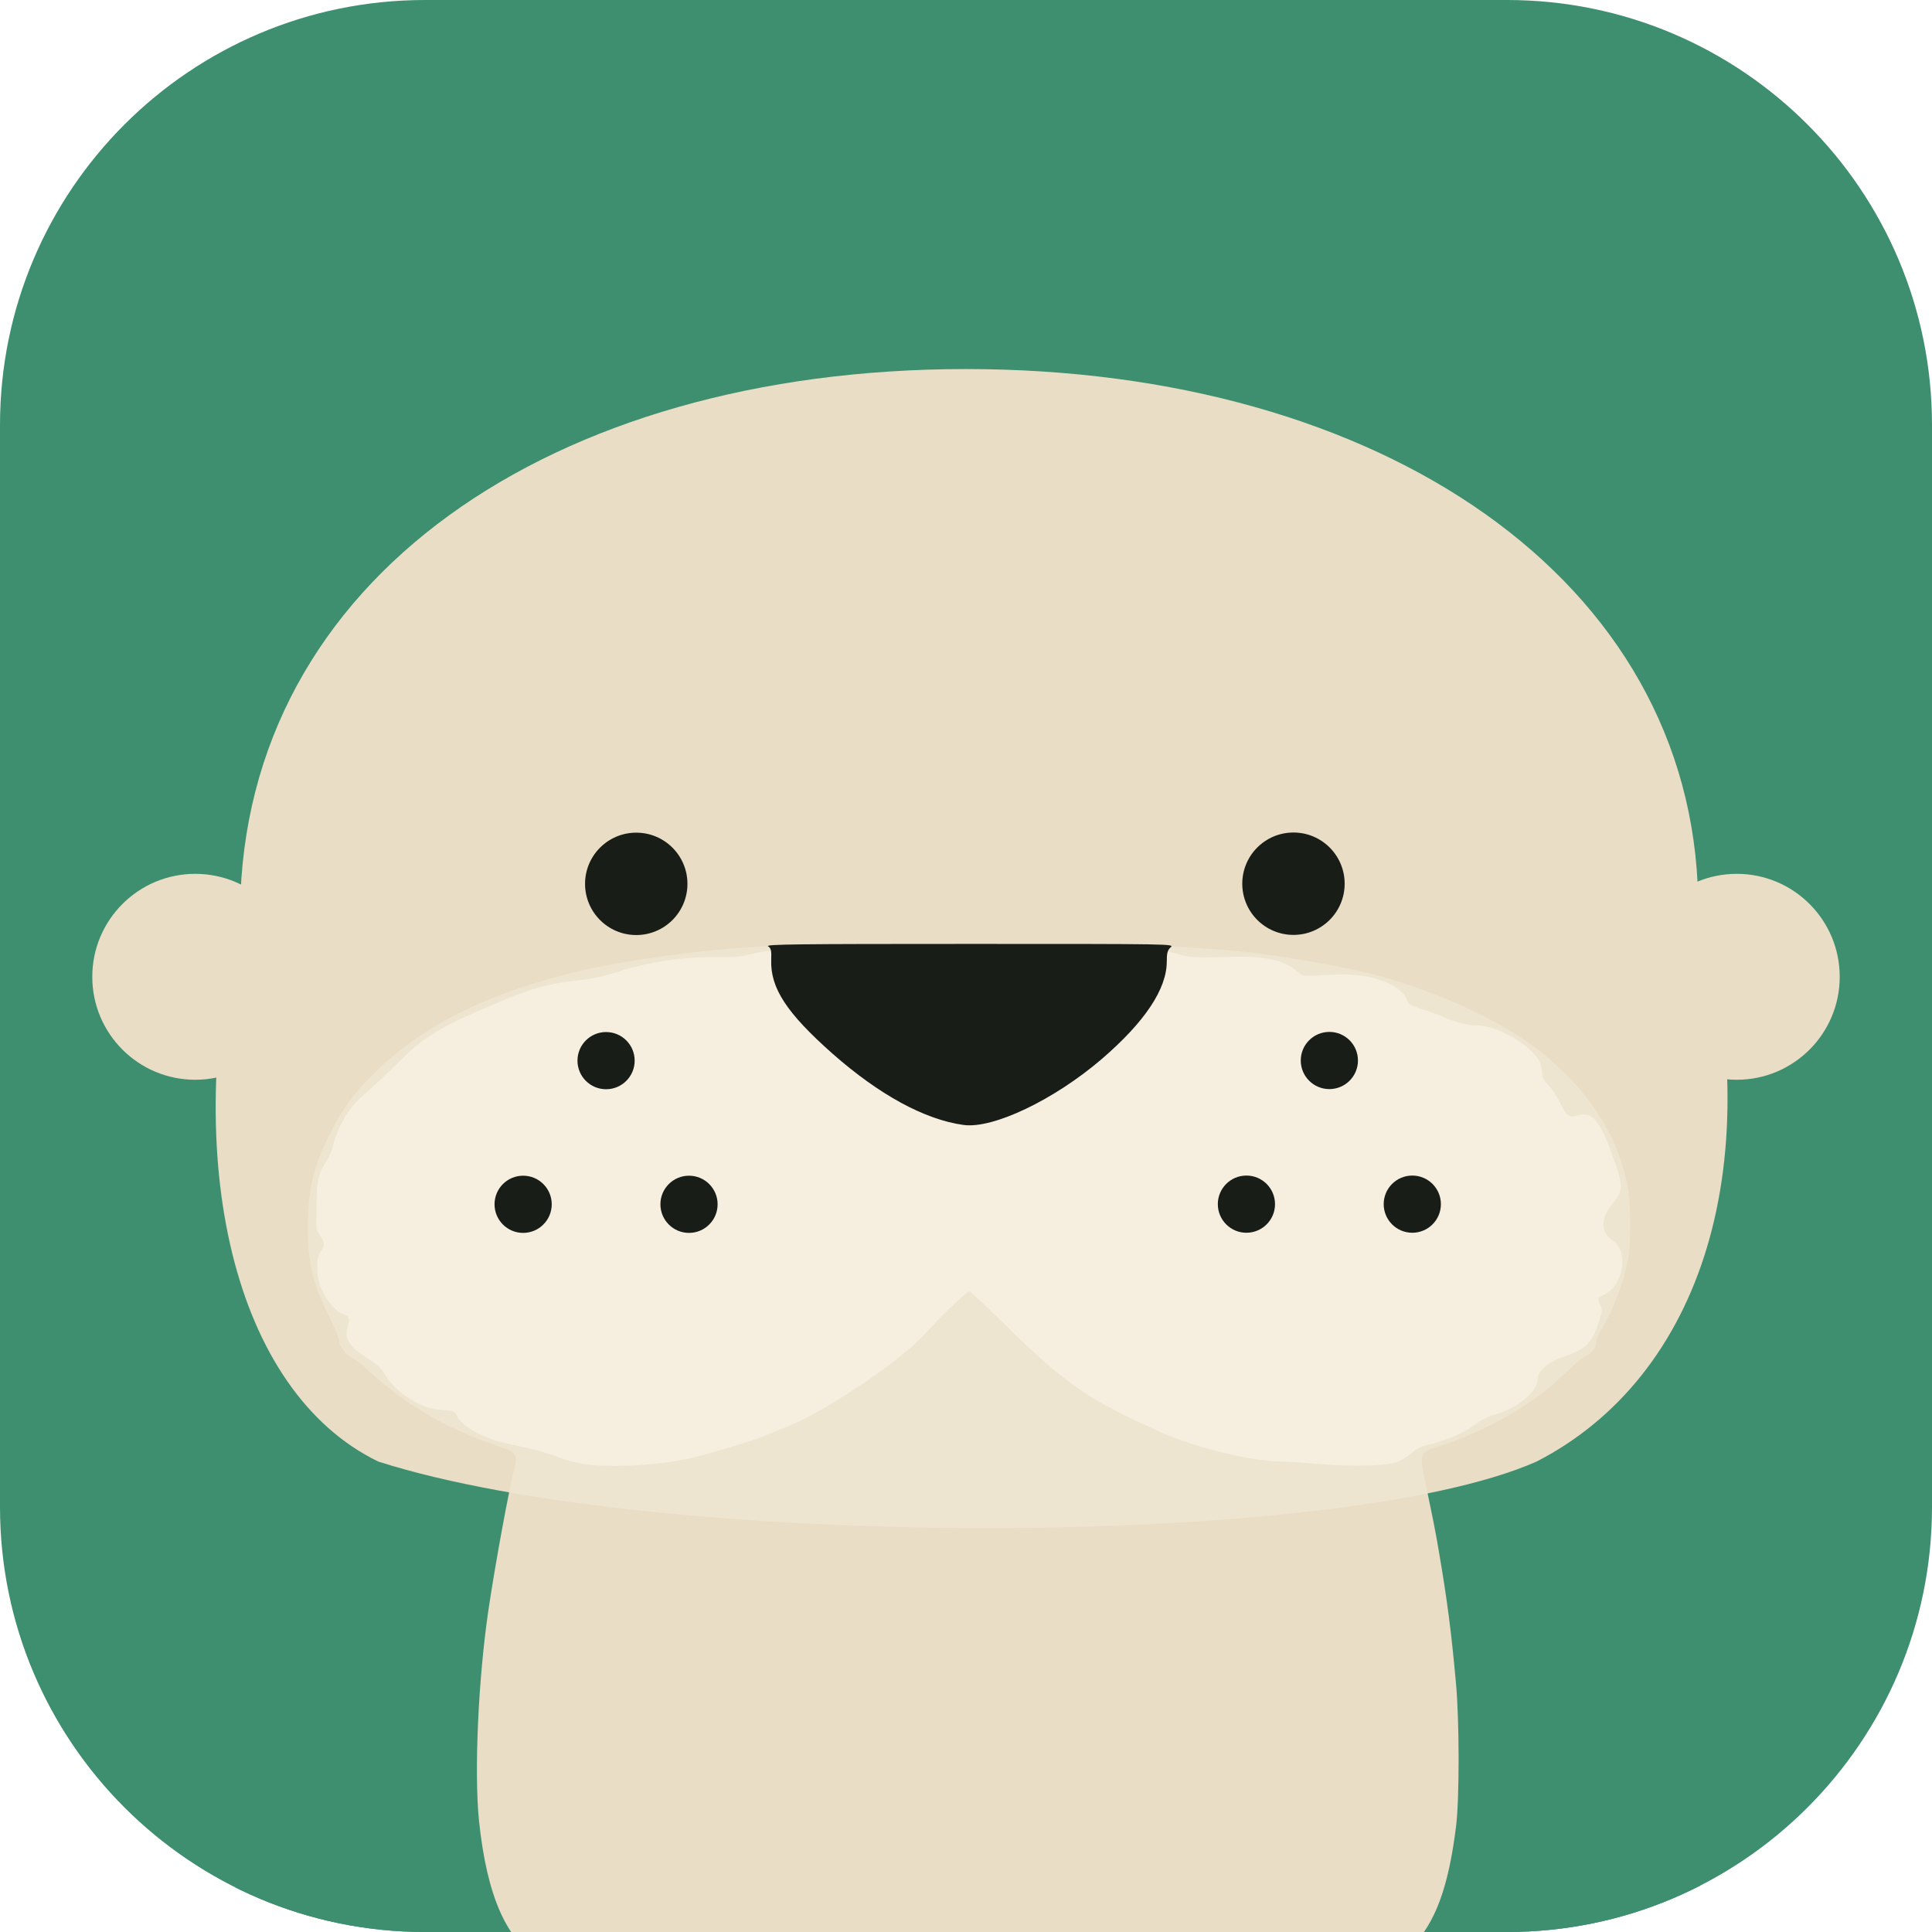
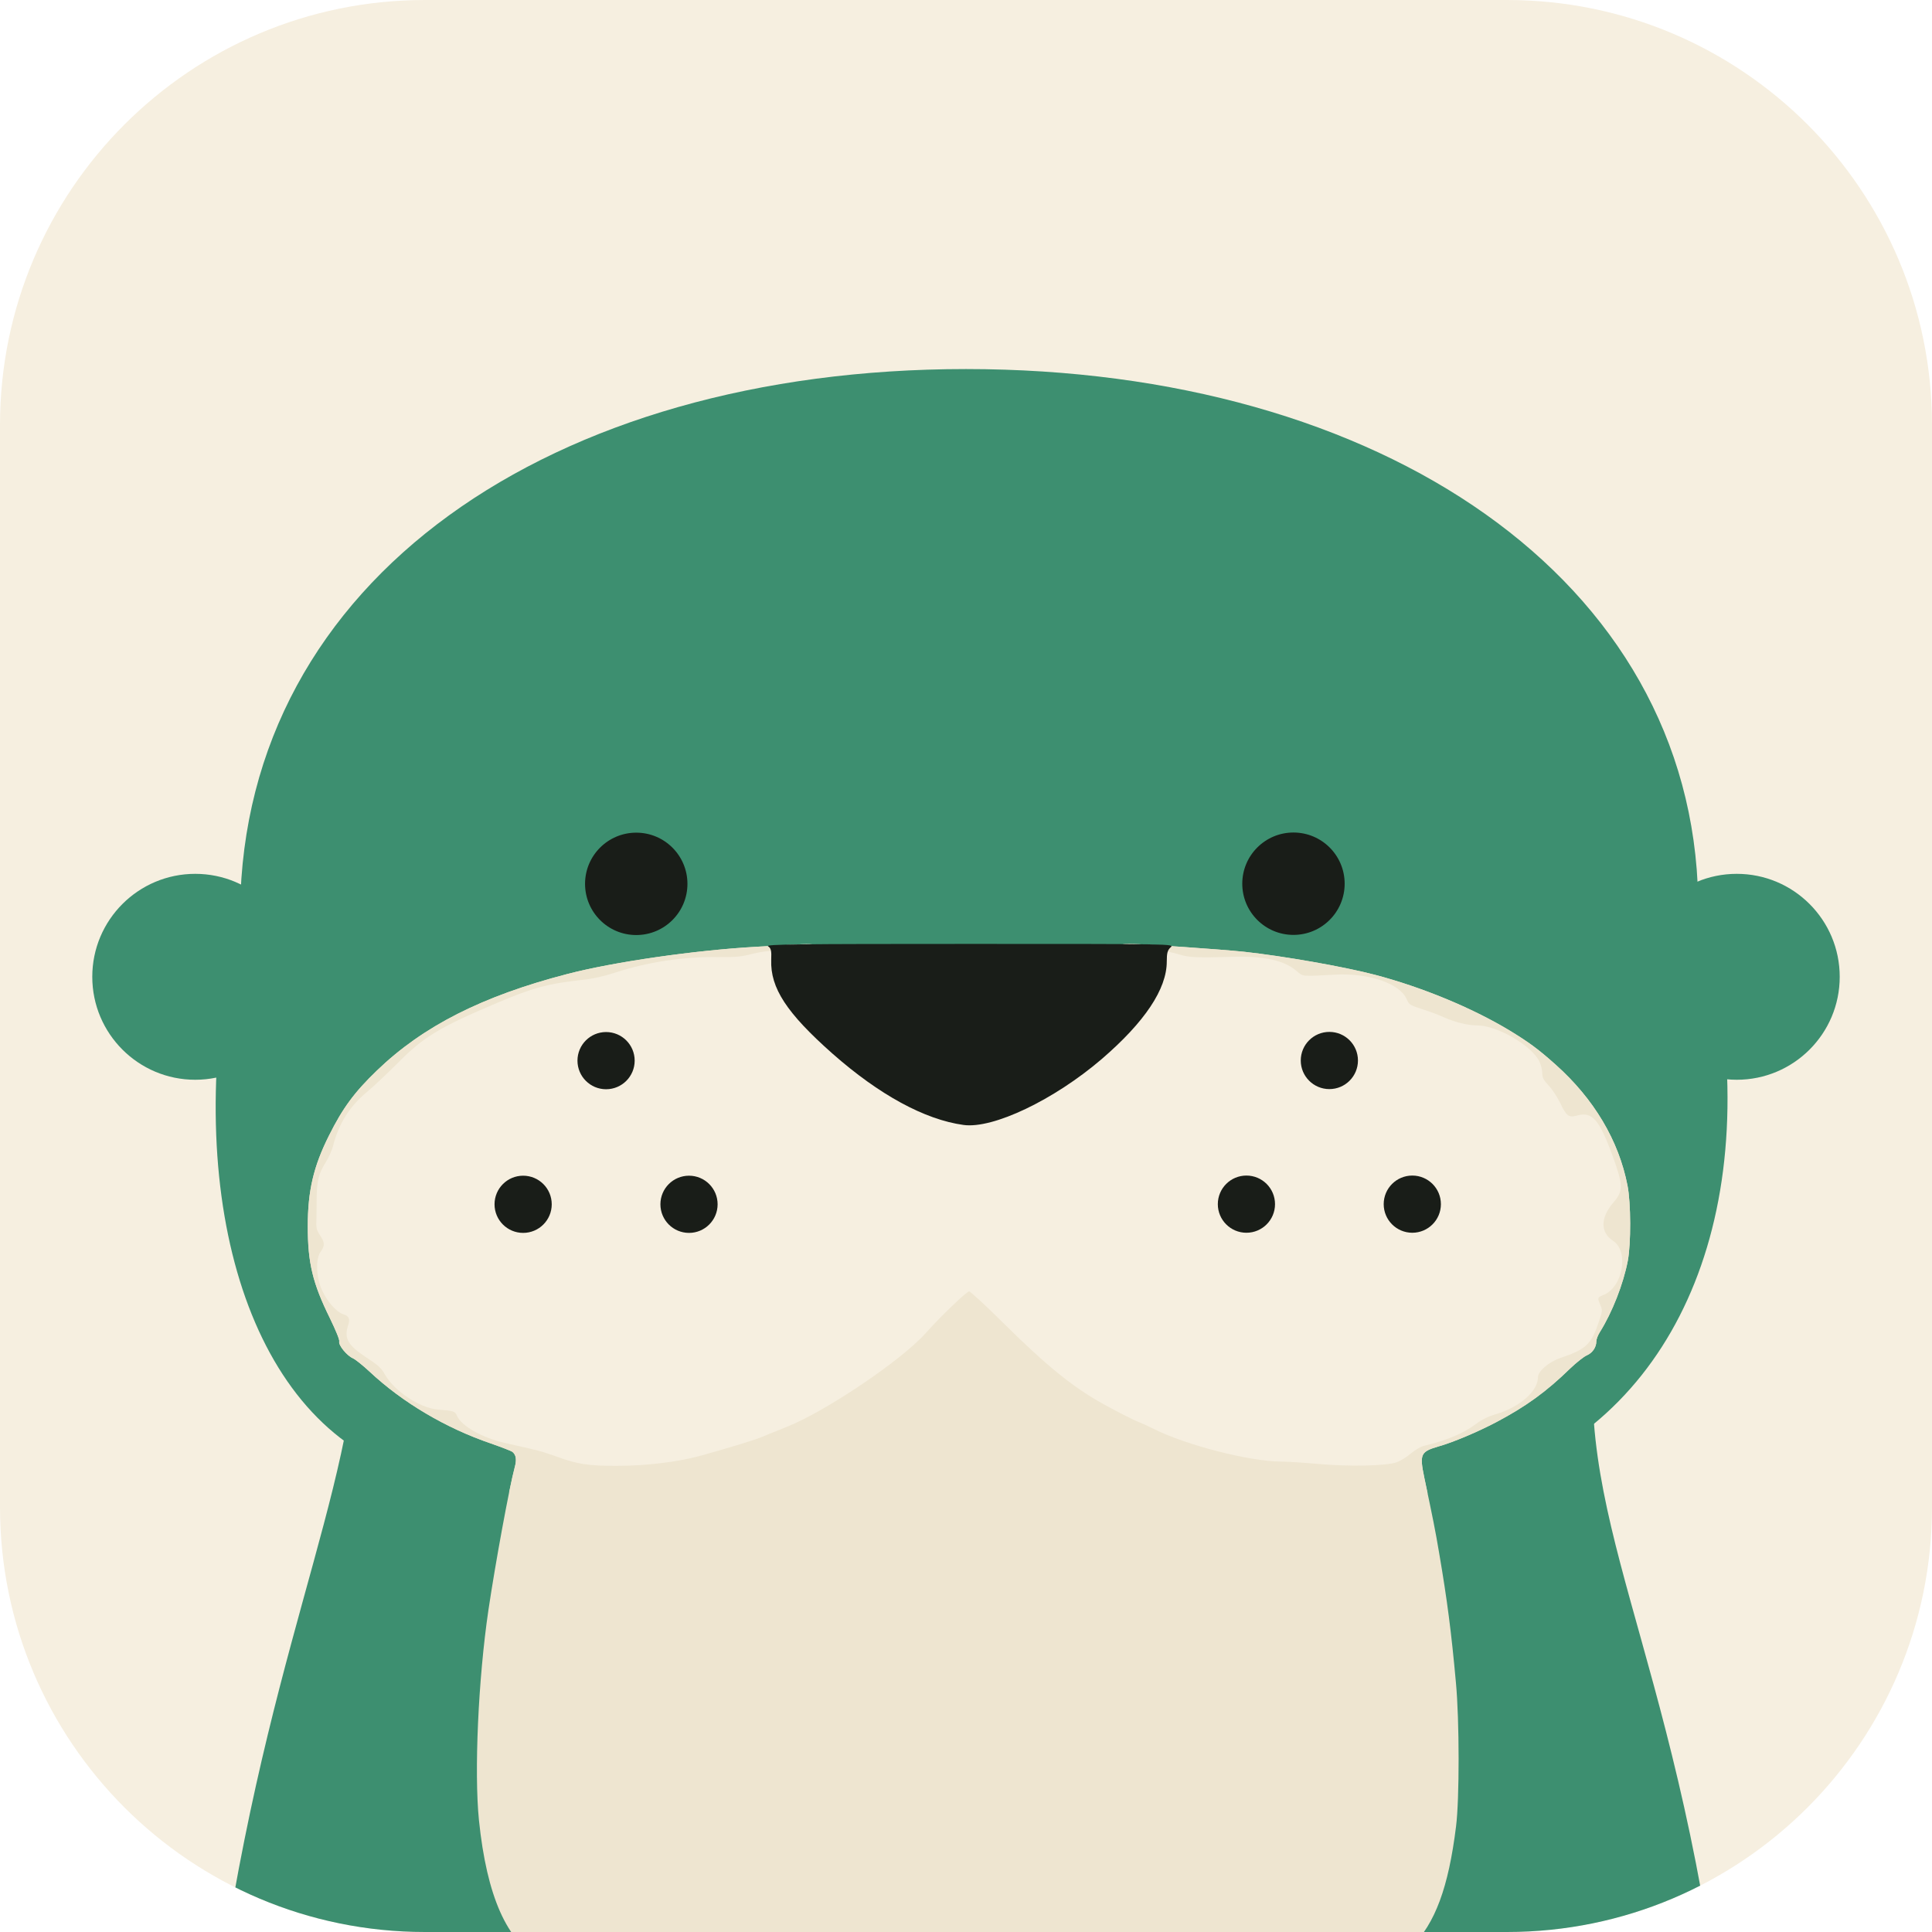
<svg xmlns="http://www.w3.org/2000/svg" viewBox="0 0 100 100">
  <defs>
    <clipPath id="app-icon-tile">
      <rect width="100" height="100" rx="22" />
    </clipPath>
    <clipPath id="app-icon-muzzle">
      <path d="M668.4 467.8 C671 237 886 90 1176 90 C1466 90 1684 237 1688 460.6 C1740 645 1690 795 1575 854 C1435 916 959 916 765 854 C664 805 626 644 668.4 467.8Z" />
    </clipPath>
  </defs>
  <g id="tile">
-     <rect width="100" height="100" rx="22" fill="#3D8F70" />
+     <rect width="100" height="100" rx="22" fill="#F6EFE0" />
  </g>
  <g clip-path="url(#app-icon-tile)">
    <svg x="3" y="8" width="94" height="94" viewBox="541 -60 1270 1270">
      <g id="body">
        <path d="M750 778 C740 902 673 1022 644 1300 H1710 C1683 1010 1605 911 1615 778Z" fill="#3D8F70" />
-         <path d="M668.4 467.8 C671 237 886 90 1176 90 C1466 90 1684 237 1688 460.6 C1740 645 1690 795 1575 854 C1435 916 959 916 765 854 C664 805 626 644 668.4 467.8Z" fill="#E9DDC5" />
-         <circle cx="637" cy="515" r="72" fill="#E9DDC5" />
-         <circle cx="1715" cy="515" r="72" fill="#E9DDC5" />
+         <path d="M668.4 467.8 C671 237 886 90 1176 90 C1466 90 1684 237 1688 460.6 C1740 645 1690 795 1575 854 C1435 916 959 916 765 854 C664 805 626 644 668.4 467.8Z" fill="#3D8F70" />
+         <circle cx="637" cy="515" r="72" fill="#3D8F70" />
+         <circle cx="1715" cy="515" r="72" fill="#3D8F70" />
      </g>
      <g id="belly" transform="translate(0,2580) scale(0.1,-0.1)">
-         <path d="M10530 20873 c-25 -1 -130 -7 -235 -13 -430 -24 -999 -106 -1325 -191 -593 -154 -1007 -364 -1329 -674 -158 -152 -240 -263 -336 -456 -108 -215 -148 -386 -148 -634 0 -256 34 -398 155 -643 43 -89 68 -150 65 -162 -7 -26 54 -100 96 -118 16 -7 69 -49 116 -93 232 -217 533 -395 850 -503 74 -26 141 -52 149 -58 26 -22 31 -54 16 -109 -38 -141 -135 -669 -184 -999 -71 -483 -100 -1131 -66 -1468 55 -533 196 -850 433 -975 148 -78 241 -75 654 22 140 32 299 66 354 75 116 18 388 23 437 8 18 -6 74 -20 123 -31 274 -63 521 -267 618 -512 49 -123 60 -191 60 -369 0 -146 -3 -176 -26 -262 -14 -54 -33 -110 -41 -125 -8 -16 -29 -57 -46 -92 -149 -311 -471 -660 -866 -937 -495 -346 -1051 -558 -1601 -609 -113 -11 -103 10 -147 -300 -92 -641 -123 -1194 -96 -1713 64 -1238 431 -2275 1079 -3047 463 -552 1090 -953 1726 -1105 537 -128 1029 -117 1572 35 302 85 675 269 953 470 215 155 376 297 543 480 596 653 963 1442 1141 2455 23 134 34 213 58 426 20 180 23 246 22 684 0 491 -8 662 -49 990 -8 63 -21 187 -30 275 -22 228 -35 305 -56 326 -11 11 -41 20 -86 24 -102 10 -329 45 -403 61 -285 65 -711 233 -947 375 -316 189 -580 398 -779 615 -178 195 -277 330 -354 484 -23 47 -49 92 -57 101 -7 9 -15 34 -17 55 -2 22 -11 72 -20 112 -20 93 -21 306 -1 422 12 65 30 115 76 210 58 117 68 131 163 225 75 74 124 112 187 148 93 51 201 92 276 103 26 4 65 15 87 24 36 15 63 16 216 9 200 -8 330 -29 587 -94 295 -76 413 -88 546 -60 90 19 159 58 232 130 166 166 259 416 312 844 24 190 24 740 -1 1006 -32 353 -61 576 -117 904 -28 166 -44 244 -104 528 -34 165 -27 182 100 219 100 28 273 101 404 170 206 109 349 212 516 375 44 42 97 84 117 92 39 17 66 56 66 98 0 14 11 43 25 65 86 137 164 336 195 498 23 121 22 405 -2 526 -61 314 -234 606 -503 846 -123 110 -188 157 -324 240 -263 158 -609 301 -939 388 -217 57 -641 131 -915 161 -163 17 -711 55 -802 55 -86 0 -103 -17 -103 -103 0 -107 -57 -238 -165 -382 -75 -99 -272 -287 -385 -367 -181 -128 -404 -218 -503 -203 -202 31 -437 176 -683 420 -228 228 -318 381 -313 538 2 58 -1 72 -16 83 -18 13 -84 16 -205 7z" fill="#E9DDC5" />
+         <path d="M10530 20873 c-25 -1 -130 -7 -235 -13 -430 -24 -999 -106 -1325 -191 -593 -154 -1007 -364 -1329 -674 -158 -152 -240 -263 -336 -456 -108 -215 -148 -386 -148 -634 0 -256 34 -398 155 -643 43 -89 68 -150 65 -162 -7 -26 54 -100 96 -118 16 -7 69 -49 116 -93 232 -217 533 -395 850 -503 74 -26 141 -52 149 -58 26 -22 31 -54 16 -109 -38 -141 -135 -669 -184 -999 -71 -483 -100 -1131 -66 -1468 55 -533 196 -850 433 -975 148 -78 241 -75 654 22 140 32 299 66 354 75 116 18 388 23 437 8 18 -6 74 -20 123 -31 274 -63 521 -267 618 -512 49 -123 60 -191 60 -369 0 -146 -3 -176 -26 -262 -14 -54 -33 -110 -41 -125 -8 -16 -29 -57 -46 -92 -149 -311 -471 -660 -866 -937 -495 -346 -1051 -558 -1601 -609 -113 -11 -103 10 -147 -300 -92 -641 -123 -1194 -96 -1713 64 -1238 431 -2275 1079 -3047 463 -552 1090 -953 1726 -1105 537 -128 1029 -117 1572 35 302 85 675 269 953 470 215 155 376 297 543 480 596 653 963 1442 1141 2455 23 134 34 213 58 426 20 180 23 246 22 684 0 491 -8 662 -49 990 -8 63 -21 187 -30 275 -22 228 -35 305 -56 326 -11 11 -41 20 -86 24 -102 10 -329 45 -403 61 -285 65 -711 233 -947 375 -316 189 -580 398 -779 615 -178 195 -277 330 -354 484 -23 47 -49 92 -57 101 -7 9 -15 34 -17 55 -2 22 -11 72 -20 112 -20 93 -21 306 -1 422 12 65 30 115 76 210 58 117 68 131 163 225 75 74 124 112 187 148 93 51 201 92 276 103 26 4 65 15 87 24 36 15 63 16 216 9 200 -8 330 -29 587 -94 295 -76 413 -88 546 -60 90 19 159 58 232 130 166 166 259 416 312 844 24 190 24 740 -1 1006 -32 353 -61 576 -117 904 -28 166 -44 244 -104 528 -34 165 -27 182 100 219 100 28 273 101 404 170 206 109 349 212 516 375 44 42 97 84 117 92 39 17 66 56 66 98 0 14 11 43 25 65 86 137 164 336 195 498 23 121 22 405 -2 526 -61 314 -234 606 -503 846 -123 110 -188 157 -324 240 -263 158 -609 301 -939 388 -217 57 -641 131 -915 161 -163 17 -711 55 -802 55 -86 0 -103 -17 -103 -103 0 -107 -57 -238 -165 -382 -75 -99 -272 -287 -385 -367 -181 -128 -404 -218 -503 -203 -202 31 -437 176 -683 420 -228 228 -318 381 -313 538 2 58 -1 72 -16 83 -18 13 -84 16 -205 7z" fill="#EEE5D0" />
      </g>
      <g id="muzzle" clip-path="url(#app-icon-muzzle)">
        <g transform="translate(0,2580) scale(0.1,-0.1)">
          <path d="M10530 20873 c-25 -1 -130 -7 -235 -13 -430 -24 -999 -106 -1325 -191 -593 -154 -1007 -364 -1329 -674 -158 -152 -240 -263 -336 -456 -108 -215 -148 -386 -148 -634 0 -256 34 -398 155 -643 43 -89 68 -150 65 -162 -7 -26 54 -100 96 -118 16 -7 69 -49 116 -93 232 -217 533 -395 850 -503 74 -26 141 -52 149 -58 26 -22 31 -54 16 -109 -38 -141 -135 -669 -184 -999 -71 -483 -100 -1131 -66 -1468 55 -533 196 -850 433 -975 148 -78 241 -75 654 22 140 32 299 66 354 75 116 18 388 23 437 8 18 -6 74 -20 123 -31 274 -63 521 -267 618 -512 49 -123 60 -191 60 -369 0 -146 -3 -176 -26 -262 -14 -54 -33 -110 -41 -125 -8 -16 -29 -57 -46 -92 -149 -311 -471 -660 -866 -937 -495 -346 -1051 -558 -1601 -609 -113 -11 -103 10 -147 -300 -92 -641 -123 -1194 -96 -1713 64 -1238 431 -2275 1079 -3047 463 -552 1090 -953 1726 -1105 537 -128 1029 -117 1572 35 302 85 675 269 953 470 215 155 376 297 543 480 596 653 963 1442 1141 2455 23 134 34 213 58 426 20 180 23 246 22 684 0 491 -8 662 -49 990 -8 63 -21 187 -30 275 -22 228 -35 305 -56 326 -11 11 -41 20 -86 24 -102 10 -329 45 -403 61 -285 65 -711 233 -947 375 -316 189 -580 398 -779 615 -178 195 -277 330 -354 484 -23 47 -49 92 -57 101 -7 9 -15 34 -17 55 -2 22 -11 72 -20 112 -20 93 -21 306 -1 422 12 65 30 115 76 210 58 117 68 131 163 225 75 74 124 112 187 148 93 51 201 92 276 103 26 4 65 15 87 24 36 15 63 16 216 9 200 -8 330 -29 587 -94 295 -76 413 -88 546 -60 90 19 159 58 232 130 166 166 259 416 312 844 24 190 24 740 -1 1006 -32 353 -61 576 -117 904 -28 166 -44 244 -104 528 -34 165 -27 182 100 219 100 28 273 101 404 170 206 109 349 212 516 375 44 42 97 84 117 92 39 17 66 56 66 98 0 14 11 43 25 65 86 137 164 336 195 498 23 121 22 405 -2 526 -61 314 -234 606 -503 846 -123 110 -188 157 -324 240 -263 158 -609 301 -939 388 -217 57 -641 131 -915 161 -163 17 -711 55 -802 55 -86 0 -103 -17 -103 -103 0 -107 -57 -238 -165 -382 -75 -99 -272 -287 -385 -367 -181 -128 -404 -218 -503 -203 -202 31 -437 176 -683 420 -228 228 -318 381 -313 538 2 58 -1 72 -16 83 -18 13 -84 16 -205 7z" fill="#EEE5D0" />
        </g>
      </g>
      <g id="face" transform="translate(0,2580) scale(0.1,-0.1)">
        <path d="M12920 20833 c-43 -22 -70 -73 -70 -132 0 -34 -9 -58 -39 -105 -21 -34 -57 -98 -79 -143 -65 -129 -180 -248 -397 -413 -235 -177 -423 -252 -635 -251 -157 1 -197 16 -305 119 -61 59 -126 108 -198 150 -95 56 -113 72 -154 130 -62 89 -156 186 -220 228 -48 31 -53 38 -53 70 0 20 -12 86 -26 147 -45 197 -62 211 -264 204 -96 -4 -159 -12 -220 -28 -73 -19 -107 -22 -235 -21 -241 3 -489 -34 -716 -108 -77 -25 -160 -44 -219 -50 -250 -27 -359 -56 -610 -163 -403 -170 -515 -238 -700 -426 -69 -69 -164 -159 -211 -198 -119 -99 -194 -218 -234 -371 -8 -34 -33 -89 -54 -122 -48 -75 -61 -128 -62 -255 0 -55 -1 -125 -2 -156 -2 -46 3 -63 26 -97 33 -50 34 -73 5 -113 -38 -51 -33 -182 10 -274 37 -79 100 -150 148 -165 40 -13 48 -33 33 -78 -30 -90 -1 -140 129 -225 83 -54 103 -73 129 -119 66 -116 243 -233 368 -244 113 -9 122 -12 135 -43 29 -71 177 -155 332 -190 46 -10 103 -24 128 -29 25 -6 65 -15 90 -21 25 -5 88 -25 141 -44 149 -55 224 -67 422 -67 210 0 432 27 592 71 222 62 381 111 435 134 30 13 105 43 165 67 269 106 802 464 973 656 107 120 286 291 304 292 9 0 118 -101 242 -224 305 -302 493 -454 715 -574 92 -50 190 -100 218 -111 29 -11 83 -36 121 -55 221 -111 666 -225 882 -226 41 0 156 -7 255 -16 221 -20 485 -15 556 11 26 9 70 36 98 60 31 26 69 49 94 55 162 39 275 87 362 152 43 32 85 53 146 71 164 50 289 161 289 257 0 42 76 107 158 135 182 61 217 96 272 266 20 62 21 68 6 104 -22 51 -21 53 24 71 133 54 177 303 67 376 -93 61 -92 163 2 272 69 79 67 120 -10 331 -91 248 -141 304 -245 275 -58 -17 -75 -4 -117 84 -20 42 -56 98 -81 124 -38 41 -46 56 -46 88 0 21 -9 57 -19 79 -50 111 -295 255 -435 255 -68 0 -156 22 -237 58 -36 17 -105 42 -153 57 -83 27 -87 30 -105 70 -48 109 -265 183 -501 170 -240 -13 -221 -14 -270 27 -84 72 -222 103 -435 98 -266 -8 -316 -5 -386 17 -37 12 -100 24 -140 28 -41 3 -92 8 -114 11 -26 3 -52 -2 -75 -13z" fill="#F6EFE0" />
      </g>
      <g id="nose" transform="translate(1176 492) scale(1.35 1.2) translate(-1176 -492) translate(0,2580) scale(0.1,-0.1)">
        <path d="M10735 20866 c15 -11 18 -25 16 -79 -5 -164 80 -310 318 -547 241 -239 477 -384 678 -415 153 -24 469 146 716 384 223 216 337 408 337 568 0 50 4 67 20 83 20 20 20 20 -1042 20 -896 0 -1059 -2 -1043 -14z" fill="#191D18" />
      </g>
      <g id="claws" transform="translate(0,2580) scale(0.1,-0.1)">
        <path d="M7335 1607 c-59 -33 -138 -201 -191 -407 -12 -48 -21 -202 -15 -244 15 -87 87 -129 160 -91 38 19 48 52 55 175 8 135 58 308 121 417 68 114 -18 213 -130 150z" fill="#EEE5D0" />
        <path d="M15874 1566 c-45 -45 -43 -63 12 -177 78 -161 105 -255 112 -394 5 -119 5 -120 38 -152 22 -23 42 -33 62 -33 125 0 151 213 61 492 -85 259 -191 358 -285 264z" fill="#EEE5D0" />
        <path d="M8073 1530 c-127 -77 -250 -524 -189 -685 30 -78 112 -100 167 -46 28 28 29 33 29 123 0 152 26 262 99 424 23 51 41 97 41 103 0 26 -32 71 -60 86 -38 19 -48 19 -87 -5z" fill="#EEE5D0" />
        <path d="M15139 1501 c-41 -41 -38 -76 20 -200 72 -156 95 -286 70 -401 -23 -107 58 -173 151 -125 55 28 65 64 64 220 0 158 -21 246 -93 400 -62 134 -144 174 -212 106z" fill="#EEE5D0" />
      </g>
      <g id="eyes">
        <circle cx="945.4" cy="450" r="35.8" fill="#191D18" />
        <circle cx="1405" cy="449.9" r="35.8" fill="#191D18" />
      </g>
      <g id="whiskers">
        <circle cx="924.3" cy="573.63" r="20" fill="#191D18" />
        <circle cx="866.3" cy="674.09" r="20" fill="#191D18" />
        <circle cx="982.3" cy="674.09" r="20" fill="#191D18" />
        <circle cx="1430.1" cy="573.53" r="20" fill="#191D18" />
        <circle cx="1372.1" cy="673.99" r="20" fill="#191D18" />
        <circle cx="1488.1" cy="673.99" r="20" fill="#191D18" />
      </g>
    </svg>
  </g>
</svg>
